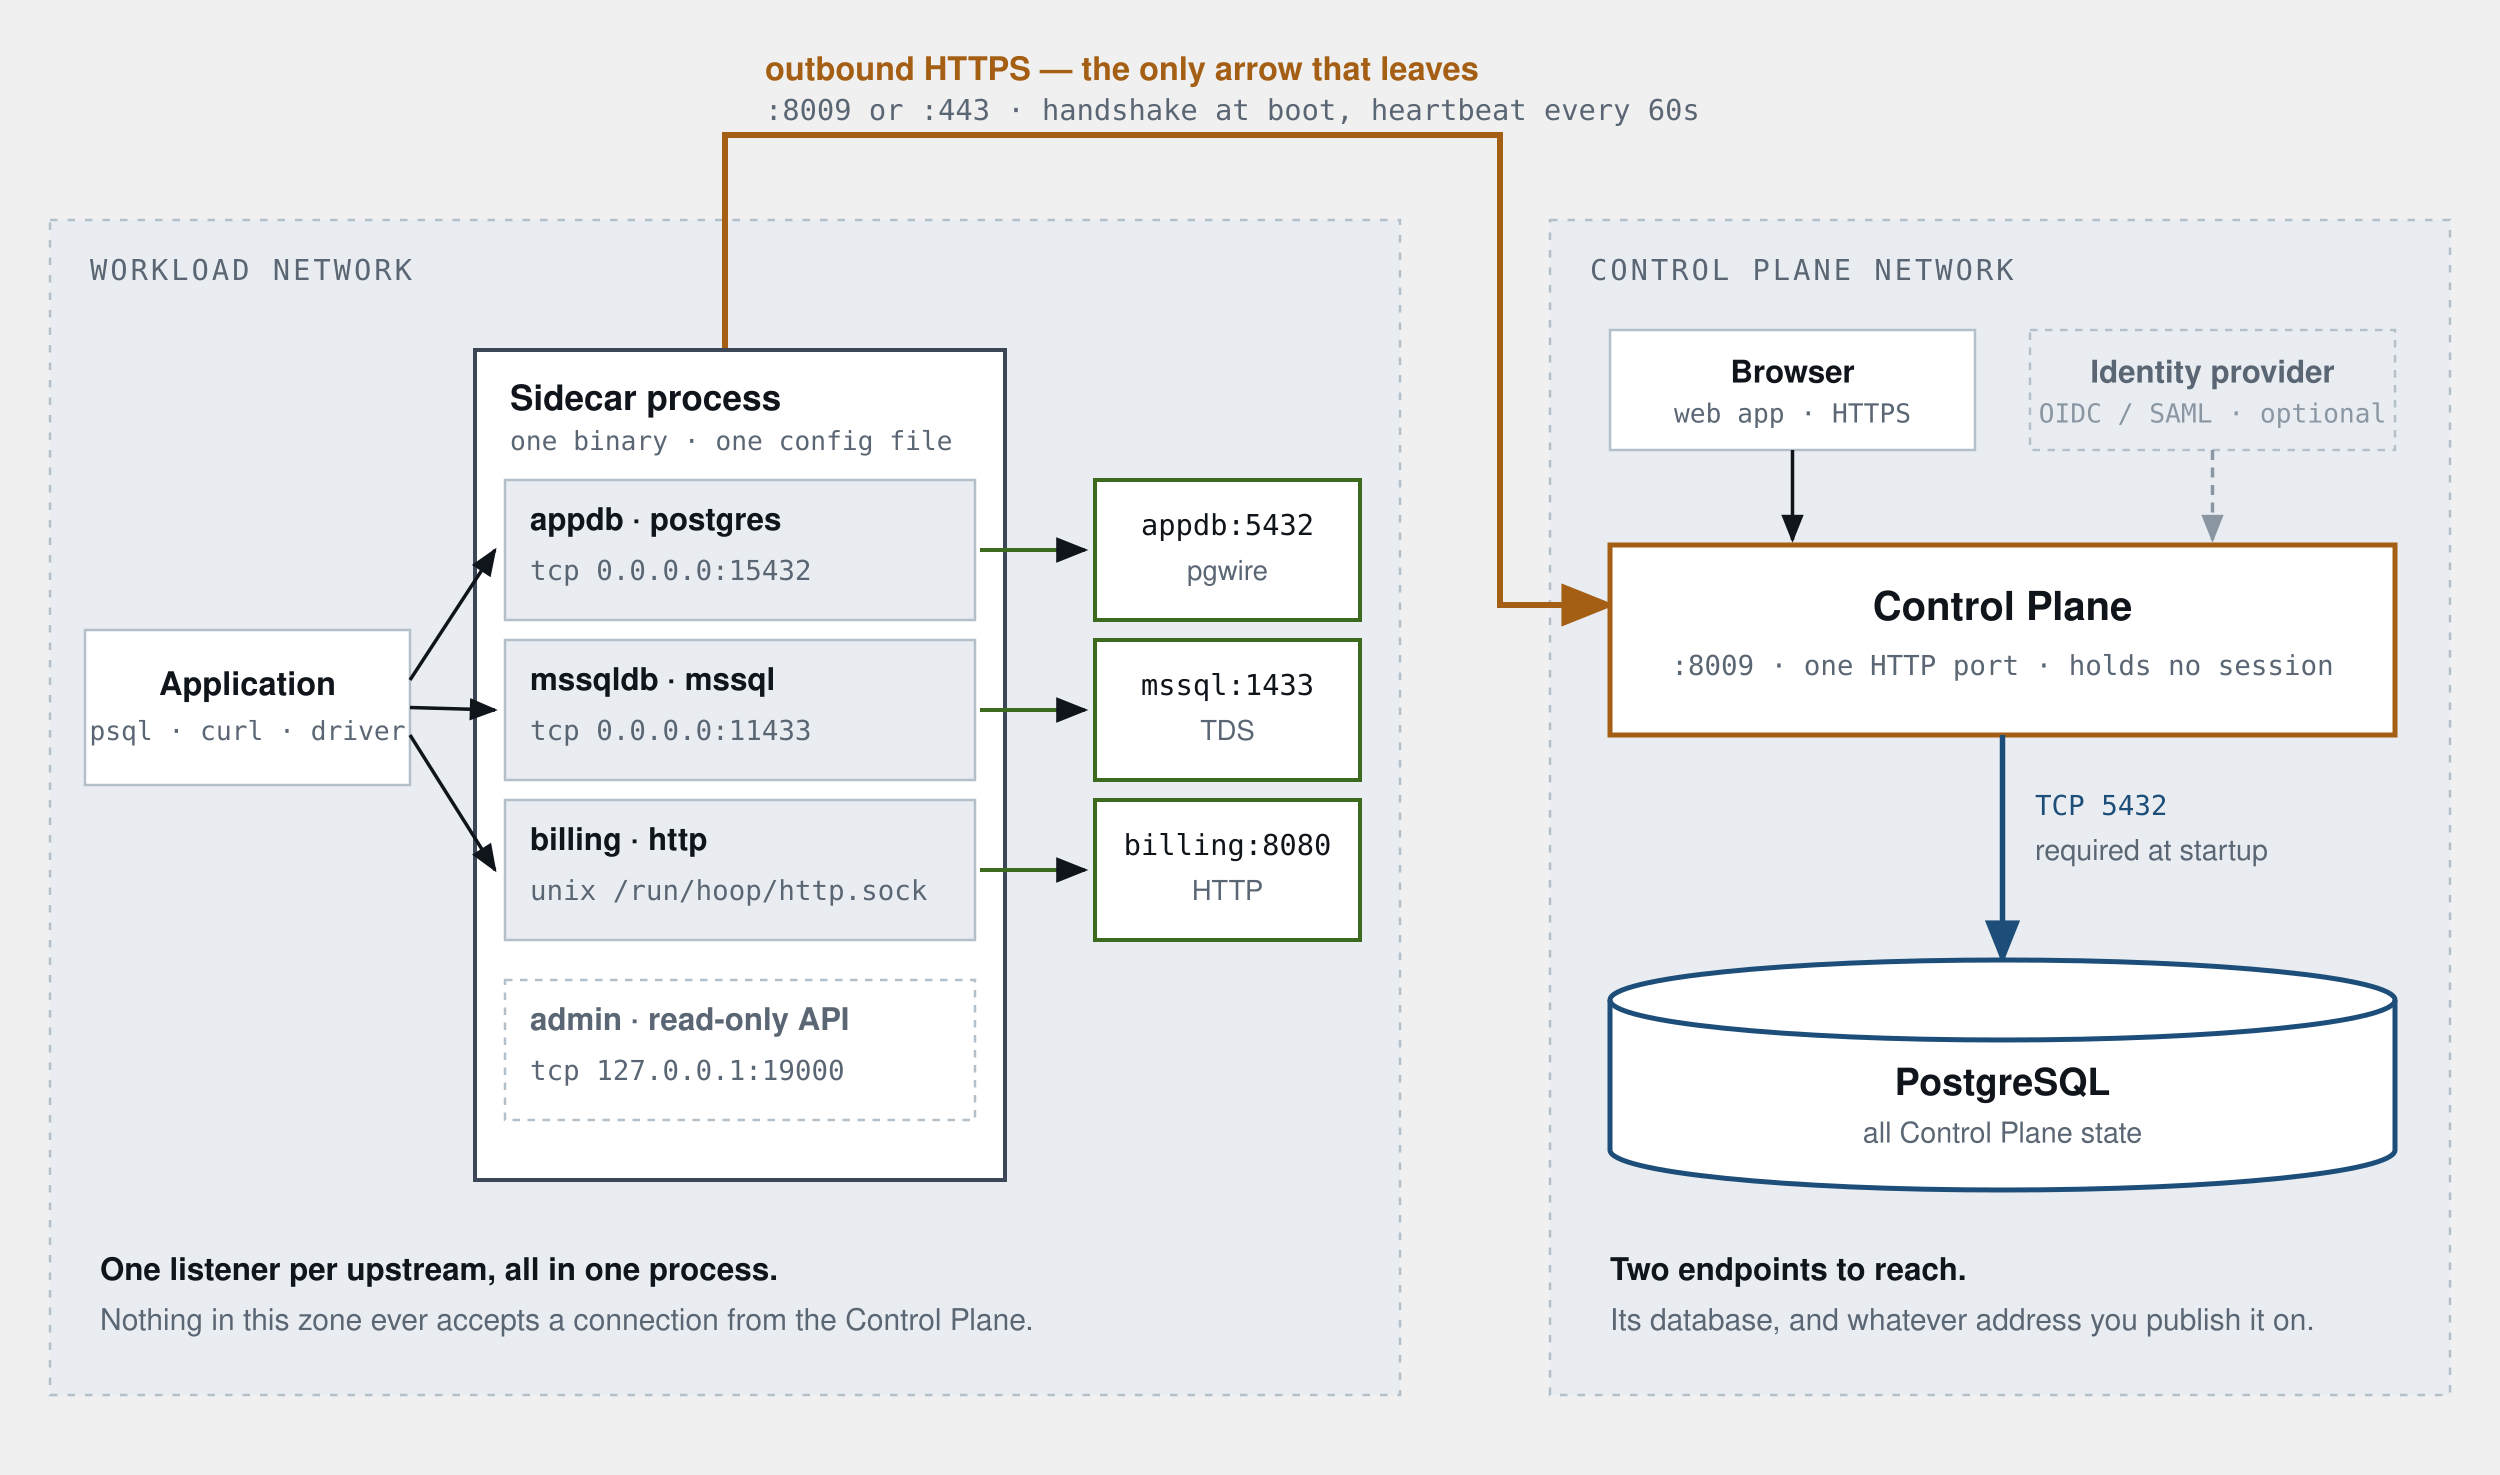
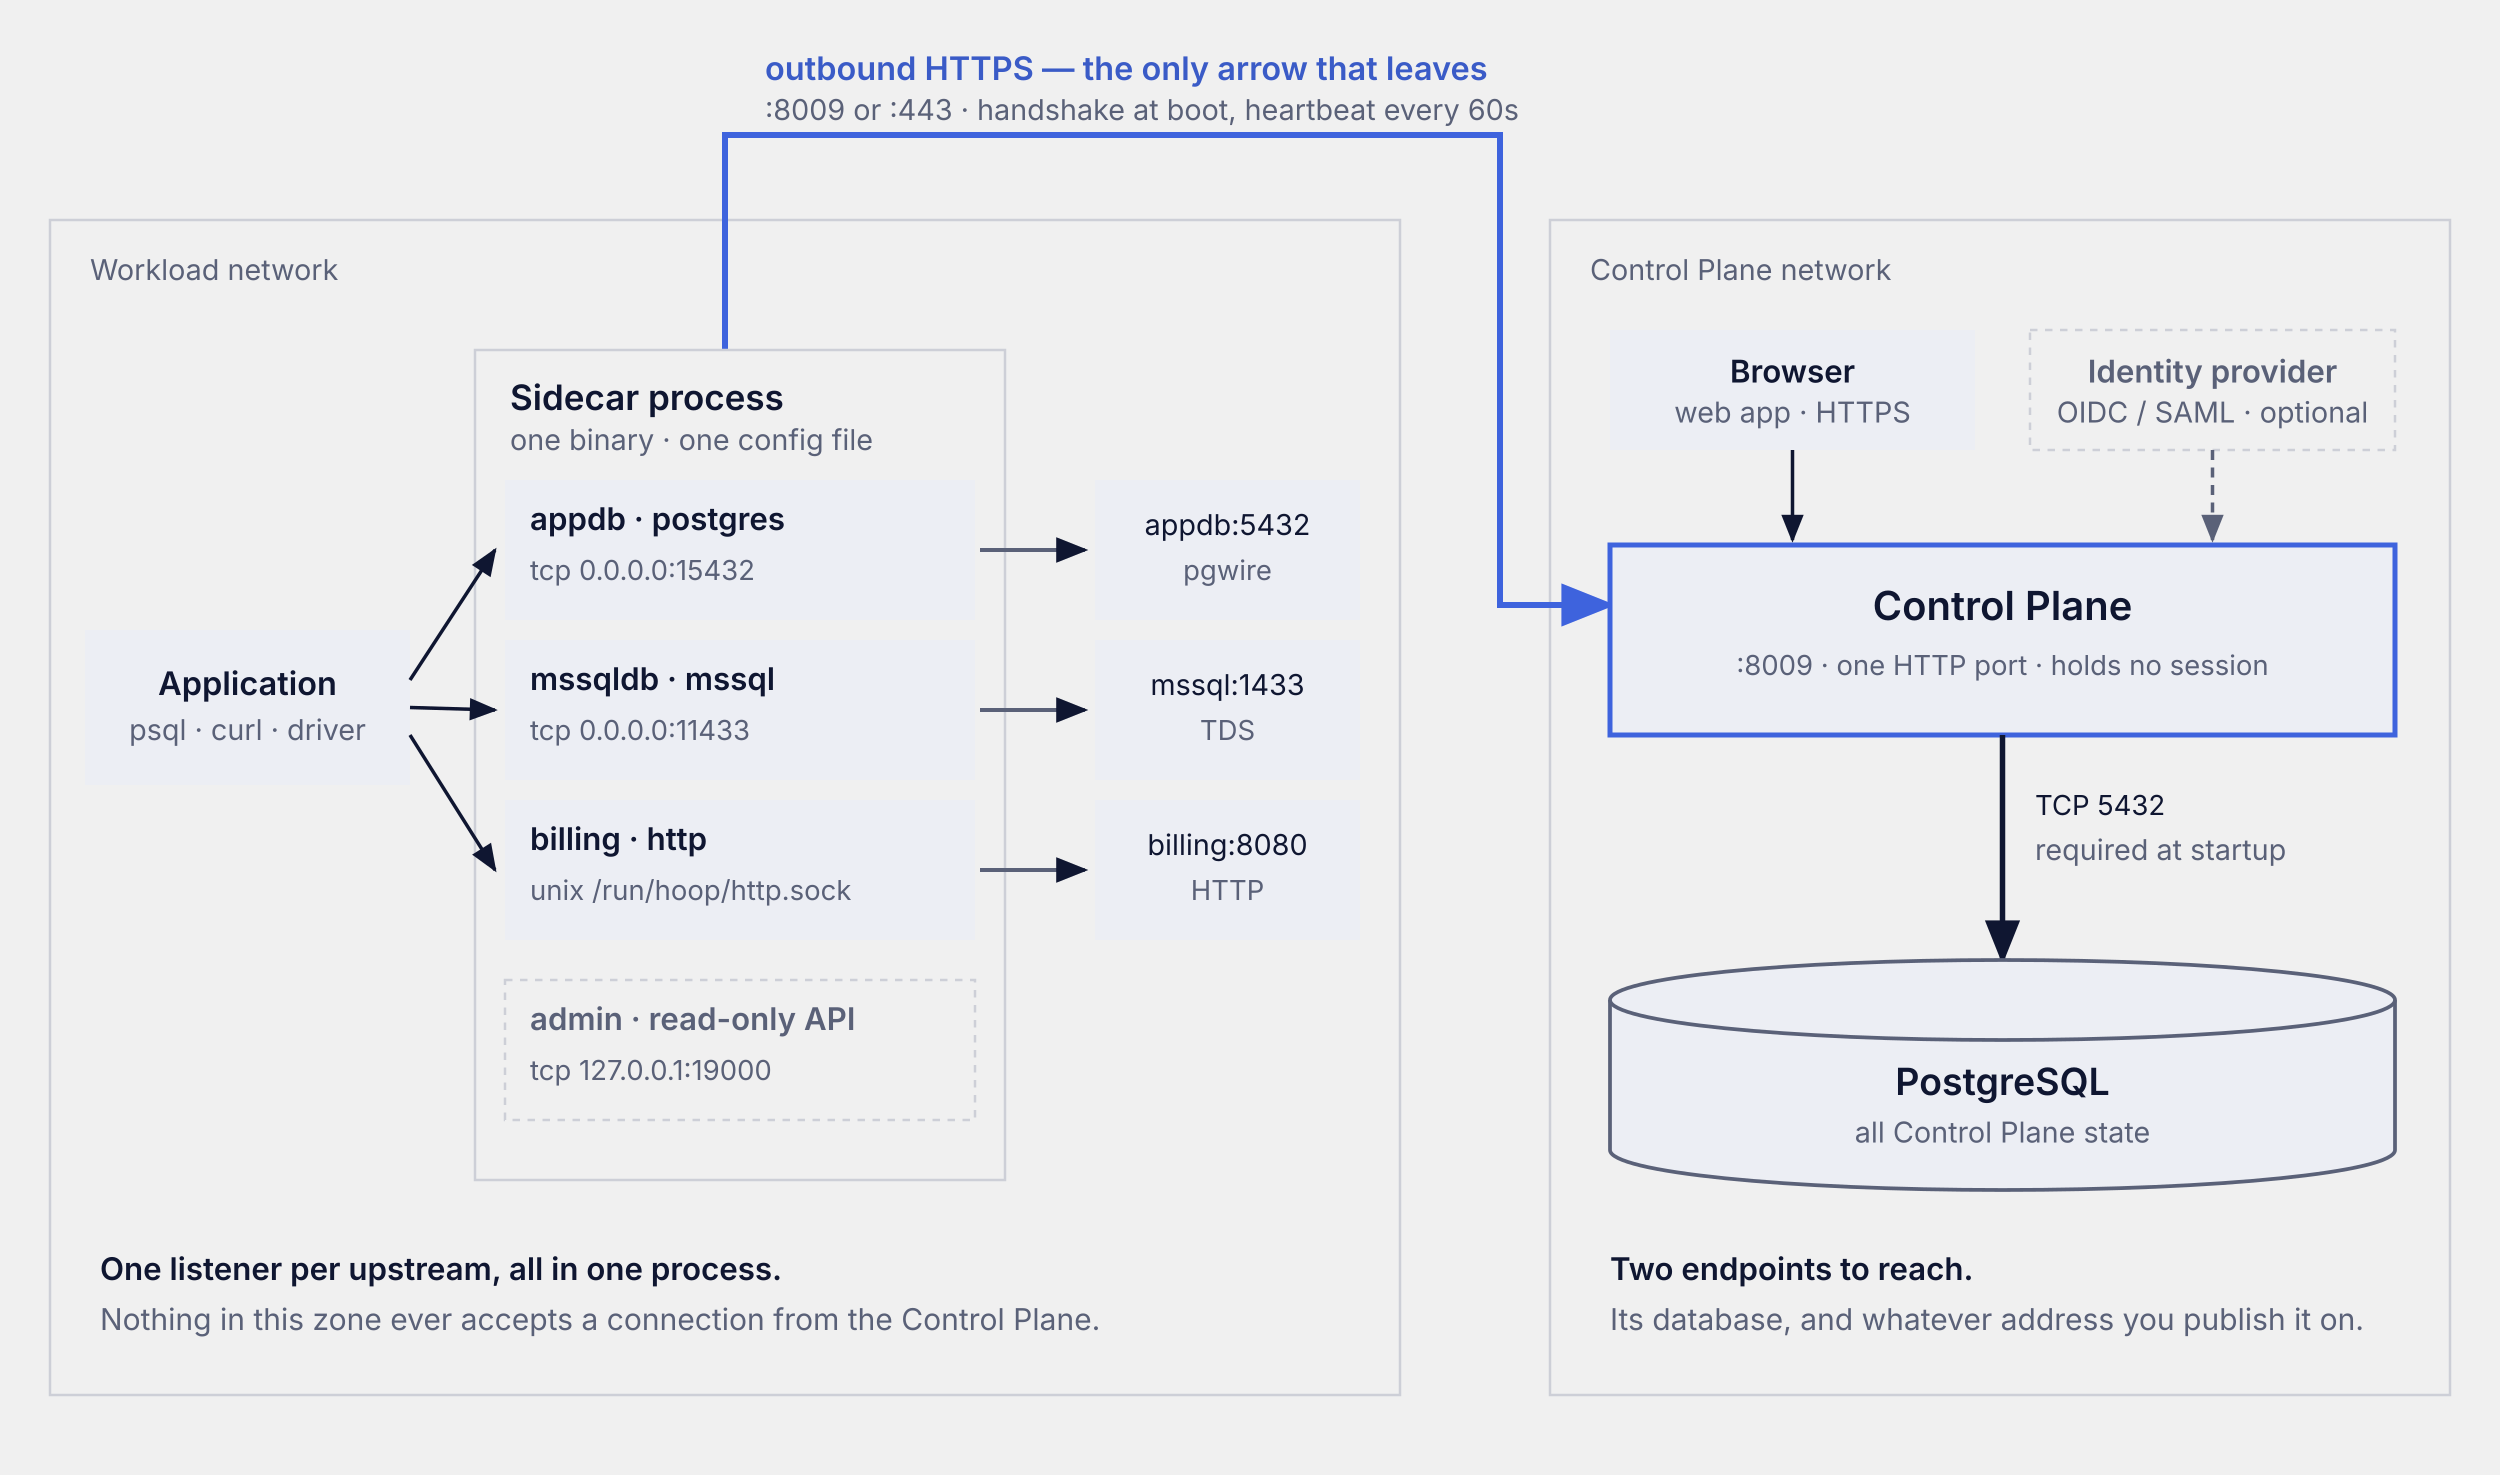
<svg xmlns="http://www.w3.org/2000/svg" viewBox="0 0 1000 590" role="img" aria-label="Network map: clients reach Sidecar listeners on local ports or a unix socket; each listener forwards to one upstream resource; the Sidecar makes one outbound HTTPS connection to the Control Plane, which connects to PostgreSQL on 5432.">
  <defs>
    <marker id="lm1-ink" viewBox="0 0 10 8" refX="9" refY="4" markerWidth="8" markerHeight="7" orient="auto">
-       <polygon points="0,0 10,4 0,8" fill="#10151b" />
+       <polygon points="0,0 10,4 0,8" fill="#0F1631" />
    </marker>
    <marker id="lm1-plane" viewBox="0 0 10 8" refX="9" refY="4" markerWidth="9" markerHeight="8" orient="auto">
-       <polygon points="0,0 10,4 0,8" fill="#a45f14" />
+       <polygon points="0,0 10,4 0,8" fill="#3E63DD" />
    </marker>
    <marker id="lm1-data" viewBox="0 0 10 8" refX="9" refY="4" markerWidth="8" markerHeight="7" orient="auto">
-       <polygon points="0,0 10,4 0,8" fill="#1d4e79" />
+       <polygon points="0,0 10,4 0,8" fill="#0F1631" />
    </marker>
    <marker id="lm1-muted" viewBox="0 0 10 8" refX="9" refY="4" markerWidth="8" markerHeight="7" orient="auto">
-       <polygon points="0,0 10,4 0,8" fill="#8b96a3" />
+       <polygon points="0,0 10,4 0,8" fill="#5A6178" />
    </marker>
  </defs>
-   <rect x="20" y="88" width="540" height="470" fill="#e9edf1" stroke="#b3bfc9" stroke-dasharray="3 4" />
-   <text x="36" y="112" font-family="IBM Plex Mono, Menlo, Consolas, monospace" font-size="11.5" fill="#5a6673" letter-spacing="1.2">WORKLOAD NETWORK</text>
-   <rect x="620" y="88" width="360" height="470" fill="#e9edf1" stroke="#b3bfc9" stroke-dasharray="3 4" />
-   <text x="636" y="112" font-family="IBM Plex Mono, Menlo, Consolas, monospace" font-size="11.5" fill="#5a6673" letter-spacing="1.2">CONTROL PLANE NETWORK</text>
-   <polyline points="290,140 290,54 600,54 600,242 644,242" fill="none" stroke="#a45f14" stroke-width="2.4" marker-end="url(#lm1-plane)" />
-   <text x="306" y="32" font-family="IBM Plex Sans, Helvetica Neue, Helvetica, Arial, sans-serif" font-size="13" font-weight="600" fill="#a45f14">outbound HTTPS — the only arrow that leaves</text>
-   <text x="306" y="48" font-family="IBM Plex Mono, Menlo, Consolas, monospace" font-size="11.5" fill="#5a6673">:8009 or :443 · handshake at boot, heartbeat every 60s</text>
-   <rect x="34" y="252" width="130" height="62" fill="#ffffff" stroke="#b3bfc9" />
-   <text x="99" y="278" text-anchor="middle" font-family="IBM Plex Sans, Helvetica Neue, Helvetica, Arial, sans-serif" font-size="13" font-weight="600" fill="#10151b">Application</text>
-   <text x="99" y="296" text-anchor="middle" font-family="IBM Plex Mono, Menlo, Consolas, monospace" font-size="10.5" fill="#5a6673">psql · curl · driver</text>
-   <rect x="190" y="140" width="212" height="332" fill="#ffffff" stroke="#3b4756" stroke-width="1.6" />
-   <text x="204" y="164" font-family="Archivo, Helvetica Neue, Helvetica, Arial, sans-serif" font-size="14" font-weight="600" fill="#10151b">Sidecar process</text>
-   <text x="204" y="180" font-family="IBM Plex Mono, Menlo, Consolas, monospace" font-size="10.5" fill="#5a6673">one binary · one config file</text>
-   <rect x="202" y="192" width="188" height="56" fill="#e9edf1" stroke="#b3bfc9" />
-   <text x="212" y="212" font-family="IBM Plex Sans, Helvetica Neue, Helvetica, Arial, sans-serif" font-size="12.5" font-weight="600" fill="#10151b">appdb · postgres</text>
-   <text x="212" y="232" font-family="IBM Plex Mono, Menlo, Consolas, monospace" font-size="11" fill="#5a6673">tcp 0.0.0.0:15432</text>
-   <rect x="202" y="256" width="188" height="56" fill="#e9edf1" stroke="#b3bfc9" />
-   <text x="212" y="276" font-family="IBM Plex Sans, Helvetica Neue, Helvetica, Arial, sans-serif" font-size="12.5" font-weight="600" fill="#10151b">mssqldb · mssql</text>
-   <text x="212" y="296" font-family="IBM Plex Mono, Menlo, Consolas, monospace" font-size="11" fill="#5a6673">tcp 0.0.0.0:11433</text>
-   <rect x="202" y="320" width="188" height="56" fill="#e9edf1" stroke="#b3bfc9" />
-   <text x="212" y="340" font-family="IBM Plex Sans, Helvetica Neue, Helvetica, Arial, sans-serif" font-size="12.5" font-weight="600" fill="#10151b">billing · http</text>
-   <text x="212" y="360" font-family="IBM Plex Mono, Menlo, Consolas, monospace" font-size="11" fill="#5a6673">unix /run/hoop/http.sock</text>
-   <rect x="202" y="392" width="188" height="56" fill="none" stroke="#b3bfc9" stroke-dasharray="3 3" />
-   <text x="212" y="412" font-family="IBM Plex Sans, Helvetica Neue, Helvetica, Arial, sans-serif" font-size="12.5" font-weight="600" fill="#5a6673">admin · read-only API</text>
-   <text x="212" y="432" font-family="IBM Plex Mono, Menlo, Consolas, monospace" font-size="11" fill="#5a6673">tcp 127.0.0.1:19000</text>
-   <line x1="164" y1="272" x2="198" y2="220" stroke="#10151b" stroke-width="1.4" marker-end="url(#lm1-ink)" />
-   <line x1="164" y1="283" x2="198" y2="284" stroke="#10151b" stroke-width="1.4" marker-end="url(#lm1-ink)" />
-   <line x1="164" y1="294" x2="198" y2="348" stroke="#10151b" stroke-width="1.4" marker-end="url(#lm1-ink)" />
-   <rect x="438" y="192" width="106" height="56" fill="#ffffff" stroke="#3c6a1e" stroke-width="1.6" />
-   <text x="491" y="214" text-anchor="middle" font-family="IBM Plex Mono, Menlo, Consolas, monospace" font-size="11.5" fill="#10151b">appdb:5432</text>
-   <text x="491" y="232" text-anchor="middle" font-family="IBM Plex Sans, Helvetica Neue, Helvetica, Arial, sans-serif" font-size="11" fill="#5a6673">pgwire</text>
-   <rect x="438" y="256" width="106" height="56" fill="#ffffff" stroke="#3c6a1e" stroke-width="1.6" />
-   <text x="491" y="278" text-anchor="middle" font-family="IBM Plex Mono, Menlo, Consolas, monospace" font-size="11.5" fill="#10151b">mssql:1433</text>
-   <text x="491" y="296" text-anchor="middle" font-family="IBM Plex Sans, Helvetica Neue, Helvetica, Arial, sans-serif" font-size="11" fill="#5a6673">TDS</text>
-   <rect x="438" y="320" width="106" height="56" fill="#ffffff" stroke="#3c6a1e" stroke-width="1.6" />
-   <text x="491" y="342" text-anchor="middle" font-family="IBM Plex Mono, Menlo, Consolas, monospace" font-size="11.5" fill="#10151b">billing:8080</text>
-   <text x="491" y="360" text-anchor="middle" font-family="IBM Plex Sans, Helvetica Neue, Helvetica, Arial, sans-serif" font-size="11" fill="#5a6673">HTTP</text>
-   <line x1="392" y1="220" x2="434" y2="220" stroke="#3c6a1e" stroke-width="1.6" marker-end="url(#lm1-ink)" />
-   <line x1="392" y1="284" x2="434" y2="284" stroke="#3c6a1e" stroke-width="1.6" marker-end="url(#lm1-ink)" />
-   <line x1="392" y1="348" x2="434" y2="348" stroke="#3c6a1e" stroke-width="1.6" marker-end="url(#lm1-ink)" />
-   <text x="40" y="512" font-family="IBM Plex Sans, Helvetica Neue, Helvetica, Arial, sans-serif" font-size="12.5" font-weight="600" fill="#10151b">One listener per upstream, all in one process.</text>
-   <text x="40" y="532" font-family="IBM Plex Sans, Helvetica Neue, Helvetica, Arial, sans-serif" font-size="12" fill="#5a6673">Nothing in this zone ever accepts a connection from the Control Plane.</text>
-   <rect x="644" y="132" width="146" height="48" fill="#ffffff" stroke="#b3bfc9" />
-   <text x="717" y="153" text-anchor="middle" font-family="IBM Plex Sans, Helvetica Neue, Helvetica, Arial, sans-serif" font-size="12.5" font-weight="600" fill="#10151b">Browser</text>
-   <text x="717" y="169" text-anchor="middle" font-family="IBM Plex Mono, Menlo, Consolas, monospace" font-size="10.5" fill="#5a6673">web app · HTTPS</text>
-   <rect x="812" y="132" width="146" height="48" fill="none" stroke="#b3bfc9" stroke-dasharray="3 3" />
-   <text x="885" y="153" text-anchor="middle" font-family="IBM Plex Sans, Helvetica Neue, Helvetica, Arial, sans-serif" font-size="12.5" font-weight="600" fill="#5a6673">Identity provider</text>
-   <text x="885" y="169" text-anchor="middle" font-family="IBM Plex Mono, Menlo, Consolas, monospace" font-size="10.5" fill="#8b96a3">OIDC / SAML · optional</text>
-   <line x1="717" y1="180" x2="717" y2="216" stroke="#10151b" stroke-width="1.4" marker-end="url(#lm1-ink)" />
-   <line x1="885" y1="180" x2="885" y2="216" stroke="#8b96a3" stroke-width="1.4" stroke-dasharray="4 3" marker-end="url(#lm1-muted)" />
-   <rect x="644" y="218" width="314" height="76" fill="#ffffff" stroke="#a45f14" stroke-width="2" />
-   <text x="801" y="248" text-anchor="middle" font-family="Archivo, Helvetica Neue, Helvetica, Arial, sans-serif" font-size="16" font-weight="600" fill="#10151b">Control Plane</text>
-   <text x="801" y="270" text-anchor="middle" font-family="IBM Plex Mono, Menlo, Consolas, monospace" font-size="11" fill="#5a6673">:8009 · one HTTP port · holds no session</text>
-   <line x1="801" y1="294" x2="801" y2="384" stroke="#1d4e79" stroke-width="2.2" marker-end="url(#lm1-data)" />
-   <text x="814" y="326" font-family="IBM Plex Mono, Menlo, Consolas, monospace" font-size="11" fill="#1d4e79">TCP 5432</text>
-   <text x="814" y="344" font-family="IBM Plex Sans, Helvetica Neue, Helvetica, Arial, sans-serif" font-size="11.5" fill="#5a6673">required at startup</text>
-   <path d="M644 400 a157 16 0 0 1 314 0 v60 a157 16 0 0 1 -314 0 z" fill="#ffffff" stroke="#1d4e79" stroke-width="2" />
-   <path d="M644 400 a157 16 0 0 0 314 0" fill="none" stroke="#1d4e79" stroke-width="2" />
-   <text x="801" y="438" text-anchor="middle" font-family="Archivo, Helvetica Neue, Helvetica, Arial, sans-serif" font-size="15" font-weight="600" fill="#10151b">PostgreSQL</text>
-   <text x="801" y="457" text-anchor="middle" font-family="IBM Plex Sans, Helvetica Neue, Helvetica, Arial, sans-serif" font-size="11.5" fill="#5a6673">all Control Plane state</text>
-   <text x="644" y="512" font-family="IBM Plex Sans, Helvetica Neue, Helvetica, Arial, sans-serif" font-size="12.5" font-weight="600" fill="#10151b">Two endpoints to reach.</text>
-   <text x="644" y="532" font-family="IBM Plex Sans, Helvetica Neue, Helvetica, Arial, sans-serif" font-size="12" fill="#5a6673">Its database, and whatever address you publish it on.</text>
+   <rect x="20" y="88" width="540" height="470" fill="none" stroke="#CDCFD7" />
+   <text x="36" y="112" font-family="Inter, Helvetica, Arial, sans-serif" font-size="11.5" fill="#5A6178">Workload network</text>
+   <rect x="620" y="88" width="360" height="470" fill="none" stroke="#CDCFD7" />
+   <text x="636" y="112" font-family="Inter, Helvetica, Arial, sans-serif" font-size="11.5" fill="#5A6178">Control Plane network</text>
+   <polyline points="290,140 290,54 600,54 600,242 644,242" fill="none" stroke="#3E63DD" stroke-width="2.4" marker-end="url(#lm1-plane)" />
+   <text x="306" y="32" font-family="Inter, Helvetica, Arial, sans-serif" font-size="13" font-weight="600" fill="#3A5BC7">outbound HTTPS — the only arrow that leaves</text>
+   <text x="306" y="48" font-family="Inter, Helvetica, Arial, sans-serif" font-size="11.5" fill="#5A6178">:8009 or :443 · handshake at boot, heartbeat every 60s</text>
+   <rect x="34" y="252" width="130" height="62" fill="#ECEEF4" stroke="none" />
+   <text x="99" y="278" text-anchor="middle" font-family="Inter, Helvetica, Arial, sans-serif" font-size="13" font-weight="600" fill="#0F1631">Application</text>
+   <text x="99" y="296" text-anchor="middle" font-family="Inter, Helvetica, Arial, sans-serif" font-size="11.5" fill="#5A6178">psql · curl · driver</text>
+   <rect x="190" y="140" width="212" height="332" fill="none" stroke="#CDCFD7" />
+   <text x="204" y="164" font-family="Inter, Helvetica, Arial, sans-serif" font-size="14" font-weight="600" fill="#0F1631">Sidecar process</text>
+   <text x="204" y="180" font-family="Inter, Helvetica, Arial, sans-serif" font-size="11.5" fill="#5A6178">one binary · one config file</text>
+   <rect x="202" y="192" width="188" height="56" fill="#ECEEF4" stroke="none" />
+   <text x="212" y="212" font-family="Inter, Helvetica, Arial, sans-serif" font-size="12.5" font-weight="600" fill="#0F1631">appdb · postgres</text>
+   <text x="212" y="232" font-family="Inter, Helvetica, Arial, sans-serif" font-size="11" fill="#5A6178">tcp 0.0.0.0:15432</text>
+   <rect x="202" y="256" width="188" height="56" fill="#ECEEF4" stroke="none" />
+   <text x="212" y="276" font-family="Inter, Helvetica, Arial, sans-serif" font-size="12.5" font-weight="600" fill="#0F1631">mssqldb · mssql</text>
+   <text x="212" y="296" font-family="Inter, Helvetica, Arial, sans-serif" font-size="11" fill="#5A6178">tcp 0.0.0.0:11433</text>
+   <rect x="202" y="320" width="188" height="56" fill="#ECEEF4" stroke="none" />
+   <text x="212" y="340" font-family="Inter, Helvetica, Arial, sans-serif" font-size="12.5" font-weight="600" fill="#0F1631">billing · http</text>
+   <text x="212" y="360" font-family="Inter, Helvetica, Arial, sans-serif" font-size="11" fill="#5A6178">unix /run/hoop/http.sock</text>
+   <rect x="202" y="392" width="188" height="56" fill="none" stroke="#CDCFD7" stroke-dasharray="3 3" />
+   <text x="212" y="412" font-family="Inter, Helvetica, Arial, sans-serif" font-size="12.5" font-weight="600" fill="#5A6178">admin · read-only API</text>
+   <text x="212" y="432" font-family="Inter, Helvetica, Arial, sans-serif" font-size="11" fill="#5A6178">tcp 127.0.0.1:19000</text>
+   <line x1="164" y1="272" x2="198" y2="220" stroke="#0F1631" stroke-width="1.4" marker-end="url(#lm1-ink)" />
+   <line x1="164" y1="283" x2="198" y2="284" stroke="#0F1631" stroke-width="1.4" marker-end="url(#lm1-ink)" />
+   <line x1="164" y1="294" x2="198" y2="348" stroke="#0F1631" stroke-width="1.4" marker-end="url(#lm1-ink)" />
+   <rect x="438" y="192" width="106" height="56" fill="#ECEEF4" stroke="none" />
+   <text x="491" y="214" text-anchor="middle" font-family="Inter, Helvetica, Arial, sans-serif" font-size="11.5" fill="#0F1631">appdb:5432</text>
+   <text x="491" y="232" text-anchor="middle" font-family="Inter, Helvetica, Arial, sans-serif" font-size="11" fill="#5A6178">pgwire</text>
+   <rect x="438" y="256" width="106" height="56" fill="#ECEEF4" stroke="none" />
+   <text x="491" y="278" text-anchor="middle" font-family="Inter, Helvetica, Arial, sans-serif" font-size="11.5" fill="#0F1631">mssql:1433</text>
+   <text x="491" y="296" text-anchor="middle" font-family="Inter, Helvetica, Arial, sans-serif" font-size="11" fill="#5A6178">TDS</text>
+   <rect x="438" y="320" width="106" height="56" fill="#ECEEF4" stroke="none" />
+   <text x="491" y="342" text-anchor="middle" font-family="Inter, Helvetica, Arial, sans-serif" font-size="11.5" fill="#0F1631">billing:8080</text>
+   <text x="491" y="360" text-anchor="middle" font-family="Inter, Helvetica, Arial, sans-serif" font-size="11" fill="#5A6178">HTTP</text>
+   <line x1="392" y1="220" x2="434" y2="220" stroke="#5A6178" stroke-width="1.6" marker-end="url(#lm1-ink)" />
+   <line x1="392" y1="284" x2="434" y2="284" stroke="#5A6178" stroke-width="1.6" marker-end="url(#lm1-ink)" />
+   <line x1="392" y1="348" x2="434" y2="348" stroke="#5A6178" stroke-width="1.6" marker-end="url(#lm1-ink)" />
+   <text x="40" y="512" font-family="Inter, Helvetica, Arial, sans-serif" font-size="12.5" font-weight="600" fill="#0F1631">One listener per upstream, all in one process.</text>
+   <text x="40" y="532" font-family="Inter, Helvetica, Arial, sans-serif" font-size="12" fill="#5A6178">Nothing in this zone ever accepts a connection from the Control Plane.</text>
+   <rect x="644" y="132" width="146" height="48" fill="#ECEEF4" stroke="none" />
+   <text x="717" y="153" text-anchor="middle" font-family="Inter, Helvetica, Arial, sans-serif" font-size="12.5" font-weight="600" fill="#0F1631">Browser</text>
+   <text x="717" y="169" text-anchor="middle" font-family="Inter, Helvetica, Arial, sans-serif" font-size="11.5" fill="#5A6178">web app · HTTPS</text>
+   <rect x="812" y="132" width="146" height="48" fill="none" stroke="#CDCFD7" stroke-dasharray="3 3" />
+   <text x="885" y="153" text-anchor="middle" font-family="Inter, Helvetica, Arial, sans-serif" font-size="12.5" font-weight="600" fill="#5A6178">Identity provider</text>
+   <text x="885" y="169" text-anchor="middle" font-family="Inter, Helvetica, Arial, sans-serif" font-size="11.5" fill="#5A6178">OIDC / SAML · optional</text>
+   <line x1="717" y1="180" x2="717" y2="216" stroke="#0F1631" stroke-width="1.4" marker-end="url(#lm1-ink)" />
+   <line x1="885" y1="180" x2="885" y2="216" stroke="#5A6178" stroke-width="1.4" stroke-dasharray="4 3" marker-end="url(#lm1-muted)" />
+   <rect x="644" y="218" width="314" height="76" fill="#ECEEF4" stroke="#3E63DD" stroke-width="2" />
+   <text x="801" y="248" text-anchor="middle" font-family="Inter, Helvetica, Arial, sans-serif" font-size="16" font-weight="600" fill="#0F1631">Control Plane</text>
+   <text x="801" y="270" text-anchor="middle" font-family="Inter, Helvetica, Arial, sans-serif" font-size="11" fill="#5A6178">:8009 · one HTTP port · holds no session</text>
+   <line x1="801" y1="294" x2="801" y2="384" stroke="#0F1631" stroke-width="2.2" marker-end="url(#lm1-data)" />
+   <text x="814" y="326" font-family="Inter, Helvetica, Arial, sans-serif" font-size="11" fill="#0F1631">TCP 5432</text>
+   <text x="814" y="344" font-family="Inter, Helvetica, Arial, sans-serif" font-size="11.5" fill="#5A6178">required at startup</text>
+   <path d="M644 400 a157 16 0 0 1 314 0 v60 a157 16 0 0 1 -314 0 z" fill="#ECEEF4" stroke="#5A6178" stroke-width="1.5" />
+   <path d="M644 400 a157 16 0 0 0 314 0" fill="none" stroke="#5A6178" stroke-width="1.5" />
+   <text x="801" y="438" text-anchor="middle" font-family="Inter, Helvetica, Arial, sans-serif" font-size="15" font-weight="600" fill="#0F1631">PostgreSQL</text>
+   <text x="801" y="457" text-anchor="middle" font-family="Inter, Helvetica, Arial, sans-serif" font-size="11.5" fill="#5A6178">all Control Plane state</text>
+   <text x="644" y="512" font-family="Inter, Helvetica, Arial, sans-serif" font-size="12.5" font-weight="600" fill="#0F1631">Two endpoints to reach.</text>
+   <text x="644" y="532" font-family="Inter, Helvetica, Arial, sans-serif" font-size="12" fill="#5A6178">Its database, and whatever address you publish it on.</text>
</svg>
